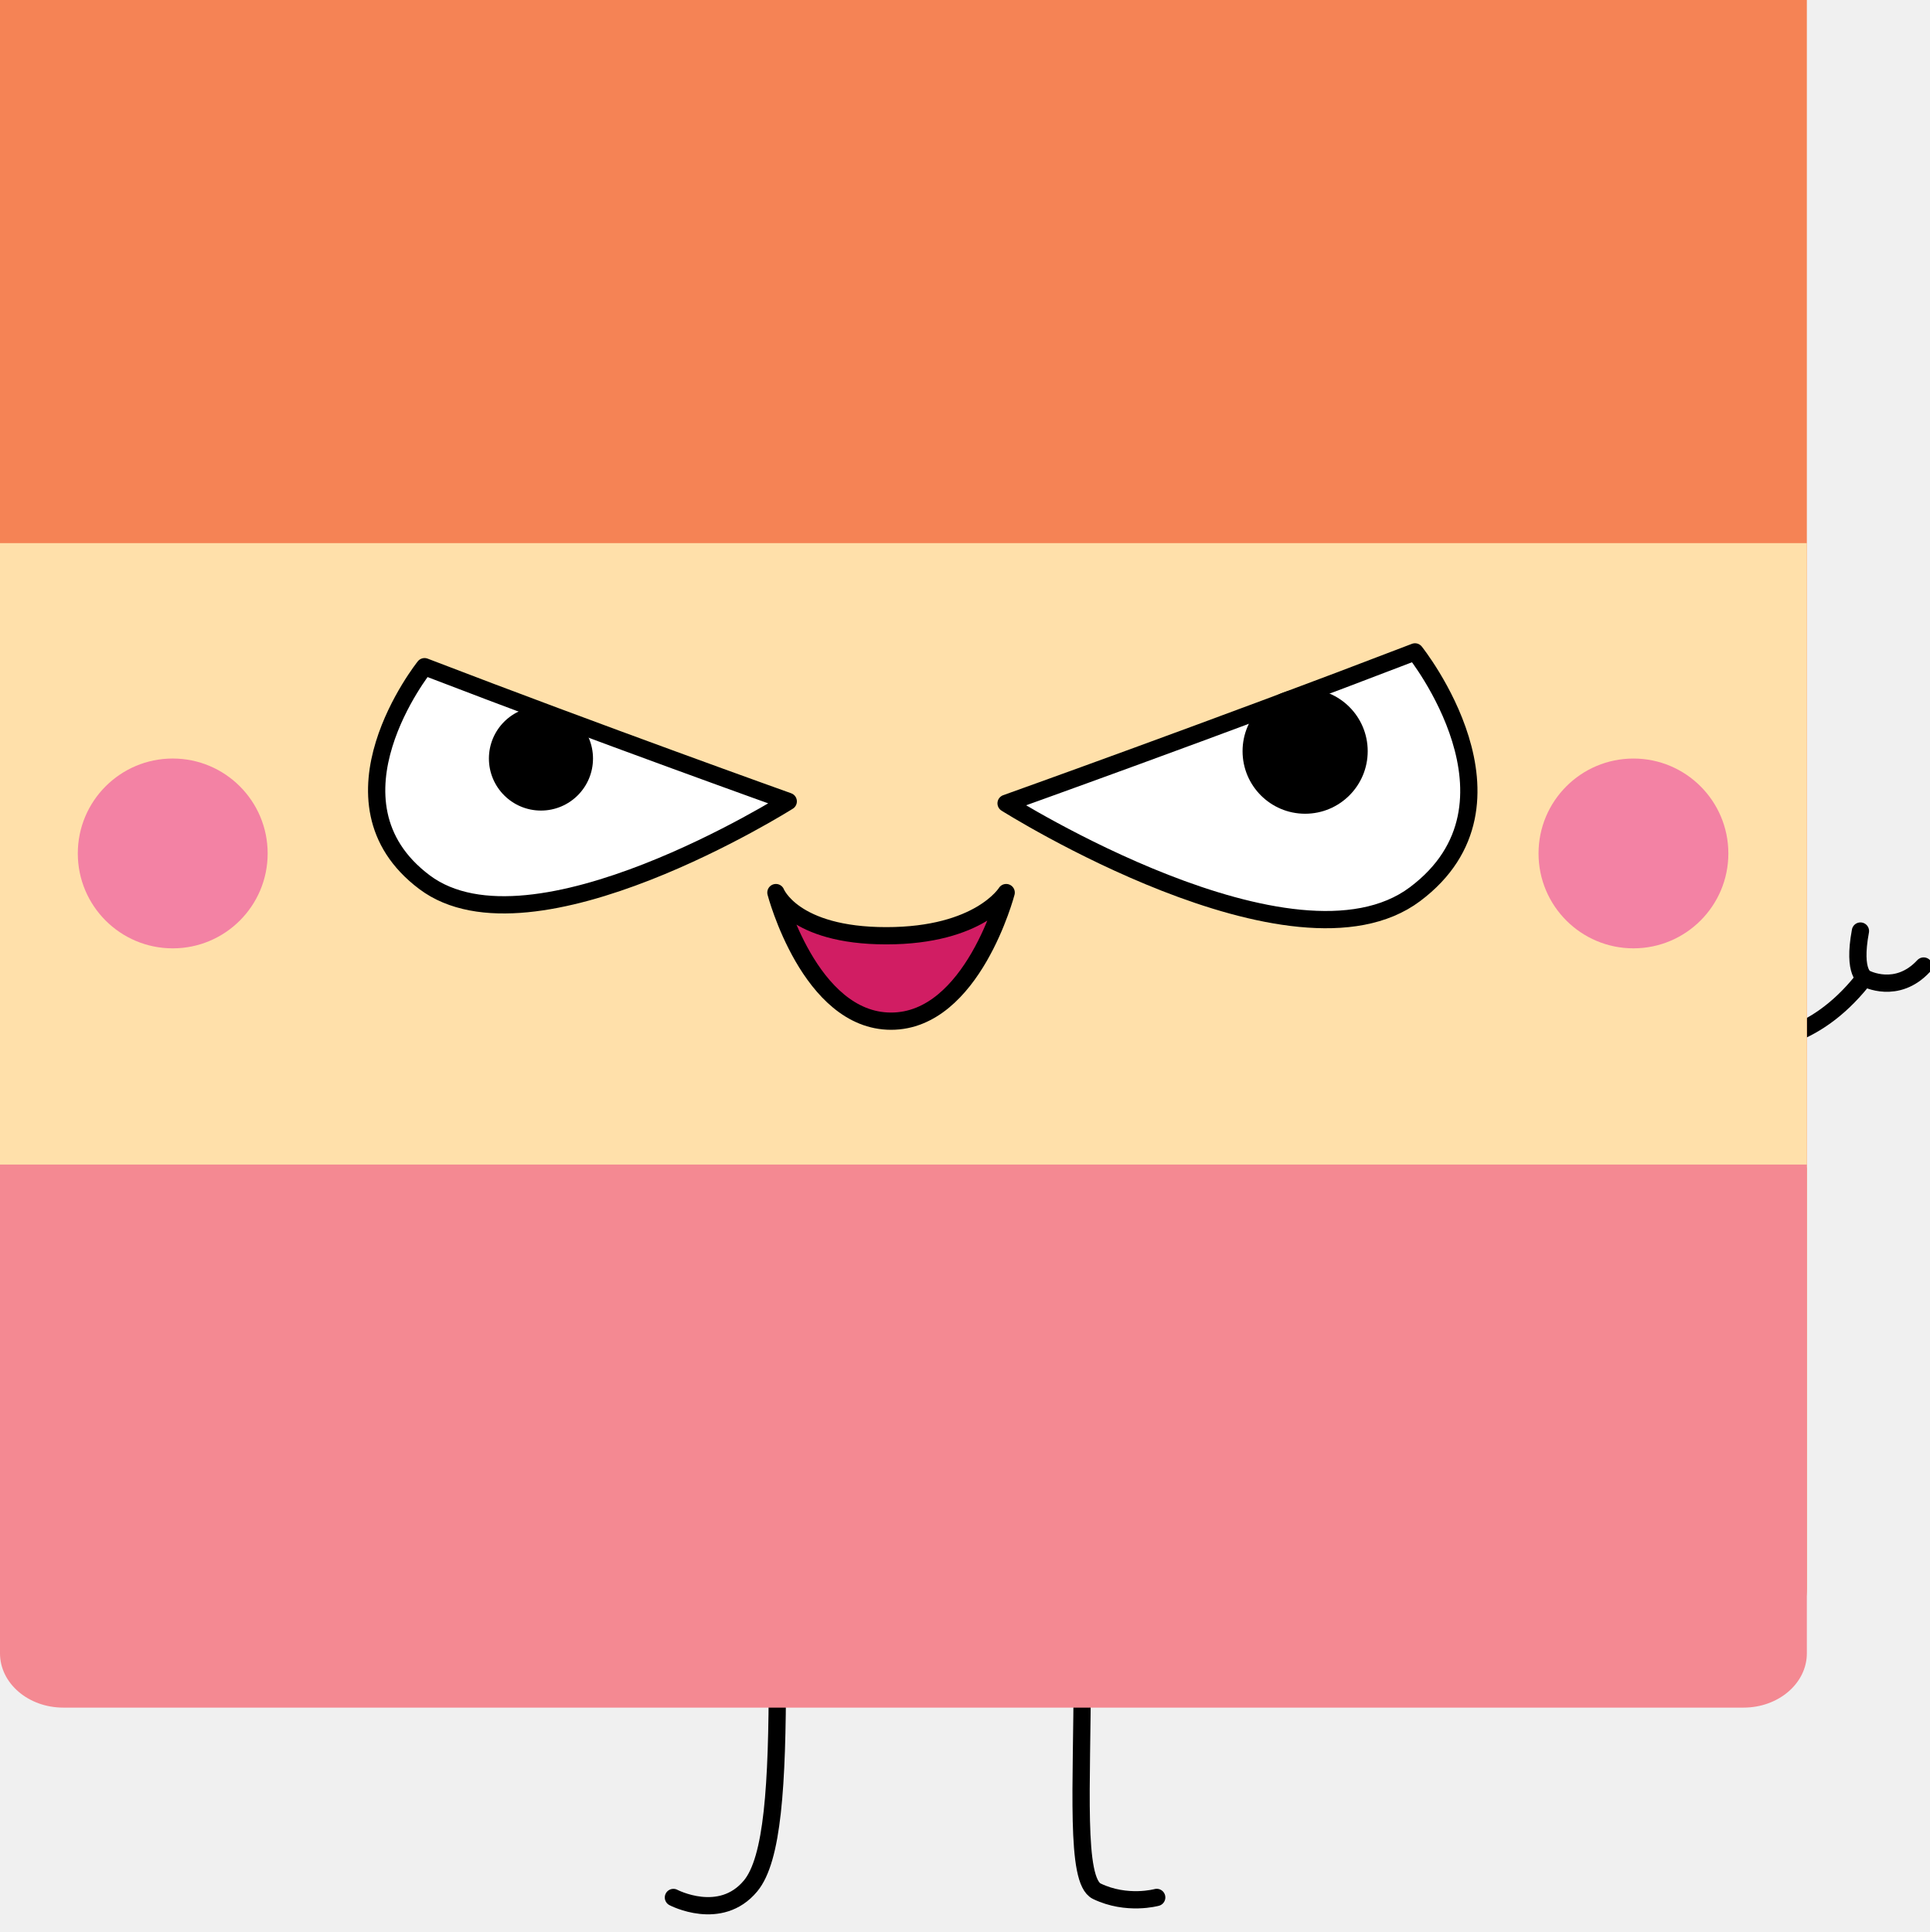
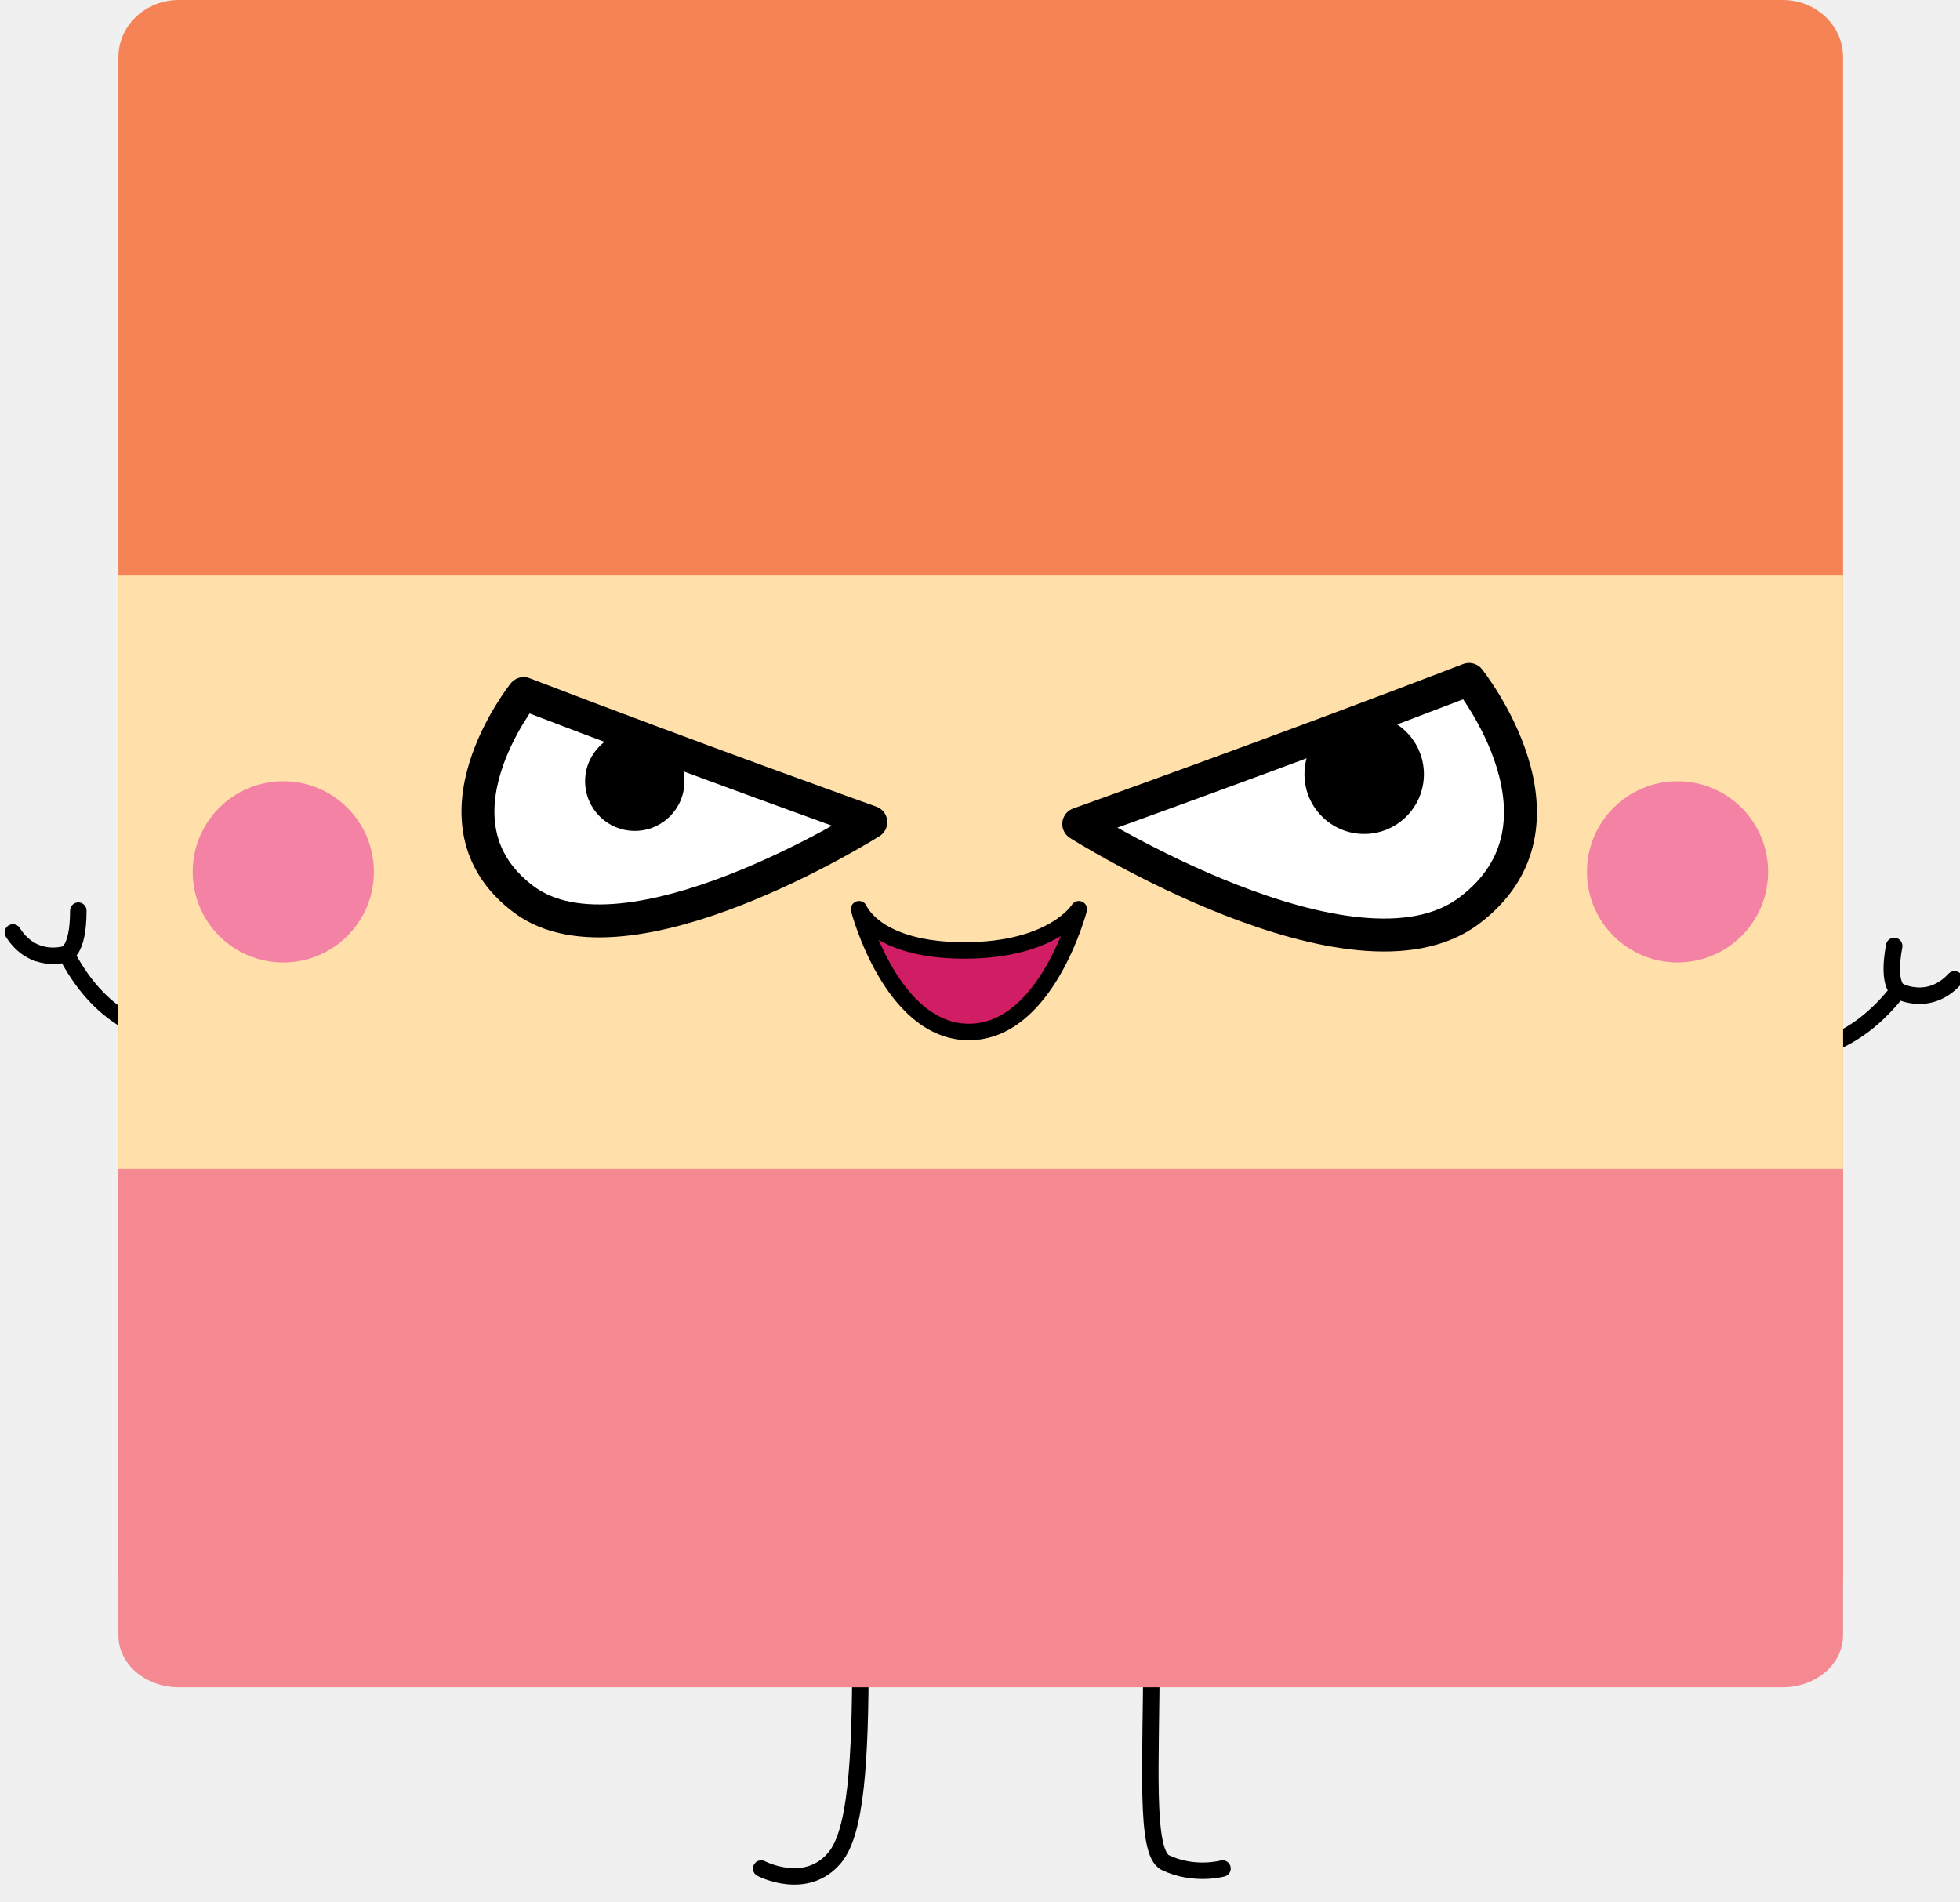
- <svg xmlns="http://www.w3.org/2000/svg" version="1.1" id="Layer_1" x="0px" y="0px" viewBox="0 0 111.809 111.98" enable-background="new 0 0 111.809 111.98" xml:space="preserve">
-   <path fill="none" stroke="#000000" stroke-linecap="round" stroke-linejoin="round" stroke-miterlimit="10" d="M45.05,97.051  c0,6.471-0.274,10.718-1.554,12.26c-1.747,2.103-4.471,0.668-4.471,0.668" />
-   <path fill="none" stroke="#000000" stroke-linecap="round" stroke-linejoin="round" stroke-miterlimit="10" d="M62.716,97.051  c0,6.471-0.417,11.957,0.846,12.566c1.744,0.84,3.471,0.359,3.471,0.359" />
+ <svg xmlns="http://www.w3.org/2000/svg" version="1.1" id="Layer_1" x="0px" y="0px" viewBox="-346.191 247.553 119 115.447" enable-background="new -346.191 247.553 119 115.447" xml:space="preserve">
+   <path fill="none" stroke="#000000" stroke-linecap="round" stroke-linejoin="round" stroke-miterlimit="10" d="M-293.95,348.071  c0,6.471-0.274,10.718-1.554,12.26c-1.747,2.103-4.471,0.668-4.471,0.668" />
+   <path fill="none" stroke="#000000" stroke-linecap="round" stroke-linejoin="round" stroke-miterlimit="10" d="M-276.284,348.071  c0,6.471-0.417,11.957,0.846,12.566c1.744,0.84,3.471,0.359,3.471,0.359" />
  <g>
-     <path fill="none" stroke="#000000" stroke-linecap="round" stroke-linejoin="round" stroke-miterlimit="10" d="M107.889,56.883   c-2.764,3.42-5.884,3.784-7.735,3.439c-1.953-0.363-4.04-1.384-5.985-5.989" />
-     <path fill="none" stroke="#000000" stroke-linecap="round" stroke-linejoin="round" stroke-miterlimit="10" d="M107.814,53.964   c-0.466,2.504,0.317,2.752,0.317,2.752s1.791,0.953,3.346-0.725" />
+     <path fill="none" stroke="#000000" stroke-linecap="round" stroke-linejoin="round" stroke-miterlimit="10" d="M-231.111,307.903   c-2.764,3.42-5.884,3.784-7.735,3.439c-1.953-0.363-4.04-1.384-5.985-5.989" />
+     <path fill="none" stroke="#000000" stroke-linecap="round" stroke-linejoin="round" stroke-miterlimit="10" d="M-231.186,304.984   c-0.466,2.504,0.317,2.752,0.317,2.752s1.791,0.953,3.346-0.725" />
  </g>
  <g>
-     <path fill="none" stroke="#000000" stroke-linecap="round" stroke-linejoin="round" stroke-miterlimit="10" d="M-3.044,54.677   c2.095,3.868,5.095,4.794,6.977,4.794c1.987,0,4.223-0.622,6.979-4.794" />
-     <path fill="none" stroke="#000000" stroke-linecap="round" stroke-linejoin="round" stroke-miterlimit="10" d="M-2.436,51.821   c0,2.547-0.815,2.648-0.815,2.648s-1.936,0.611-3.158-1.324" />
+     <path fill="none" stroke="#000000" stroke-linecap="round" stroke-linejoin="round" stroke-miterlimit="10" d="M-342.044,305.697   c2.095,3.868,5.095,4.794,6.977,4.794c1.987,0,4.223-0.622,6.979-4.794" />
+     <path fill="none" stroke="#000000" stroke-linecap="round" stroke-linejoin="round" stroke-miterlimit="10" d="M-341.436,302.841   c0,2.547-0.815,2.648-0.815,2.648s-1.936,0.611-3.158-1.324" />
  </g>
-   <path fill="#F58355" d="M104.709,92.079c0,1.915-1.641,3.467-3.667,3.467H3.666C1.642,95.545,0,93.993,0,92.079V0  c0-1.914,1.642-3.467,3.666-3.467h97.376c2.026,0,3.667,1.553,3.667,3.467V92.079z" />
-   <rect x="0" y="31.48" fill="#FFE0AA" width="104.709" height="36.187" />
-   <path fill="#F48992" d="M0,67.498v28.33c0,1.739,1.642,3.146,3.666,3.146h97.375c2.026,0,3.668-1.408,3.668-3.146v-28.33H0z" />
-   <path fill="#FFFFFF" stroke="#000000" stroke-linecap="round" stroke-linejoin="round" stroke-miterlimit="10" d="M24.603,38.642  c10.149,3.903,21.077,7.807,21.077,7.807s-14.832,9.367-21.077,4.685C18.359,46.448,24.603,38.642,24.603,38.642z" />
-   <path fill="#FFFFFF" stroke="#000000" stroke-linecap="round" stroke-linejoin="round" stroke-miterlimit="10" d="M82.001,37.784  c-11.41,4.388-23.697,8.777-23.697,8.777s16.675,10.533,23.697,5.266C89.022,46.561,82.001,37.784,82.001,37.784z" />
-   <circle cx="31.349" cy="43.965" r="3.016" />
-   <circle cx="75.634" cy="43.539" r="3.626" />
-   <circle fill="#F382A4" cx="10.01" cy="49.466" r="5.501" />
-   <circle fill="#F382A4" cx="94.66" cy="49.466" r="5.5" />
-   <path fill="#D11D63" stroke="#000000" stroke-linecap="round" stroke-linejoin="round" stroke-miterlimit="10" d="M44.965,51.735  c0,0,0.978,2.502,6.395,2.502c5.417,0,6.949-2.502,6.949-2.502s-1.946,7.453-6.671,7.453C46.91,59.188,44.965,51.735,44.965,51.735z  " />
-   <rect id="_x3C_Slice_x3E__1_" x="-7.191" y="-6.02" fill="none" width="119" height="118" />
+   <path fill="#F58355" d="M-234.291,343.099c0,1.915-1.641,3.467-3.667,3.467h-97.376c-2.024-0.001-3.666-1.553-3.666-3.467V251.02  c0-1.914,1.642-3.467,3.666-3.467h97.376c2.026,0,3.667,1.553,3.667,3.467V343.099z" />
+   <rect x="-339" y="282.5" fill="#FFE0AA" width="104.709" height="36.187" />
+   <path fill="#F48992" d="M-339,318.518v28.33c0,1.739,1.642,3.146,3.666,3.146h97.375c2.026,0,3.668-1.408,3.668-3.146v-28.33H-339z" />
+   <path fill="#FFFFFF" stroke="#000000" stroke-width="2" stroke-linecap="round" stroke-linejoin="round" stroke-miterlimit="10" d="  M-314.397,289.662c10.149,3.903,21.077,7.807,21.077,7.807s-14.832,9.367-21.077,4.685  C-320.641,297.468-314.397,289.662-314.397,289.662z" />
+   <path fill="#FFFFFF" stroke="#000000" stroke-width="2" stroke-linecap="round" stroke-linejoin="round" stroke-miterlimit="10" d="  M-256.999,288.804c-11.41,4.388-23.697,8.777-23.697,8.777s16.675,10.533,23.697,5.266  C-249.978,297.581-256.999,288.804-256.999,288.804z" />
+   <circle cx="-307.651" cy="294.985" r="3.016" />
+   <circle cx="-263.366" cy="294.559" r="3.626" />
+   <circle fill="#F382A4" cx="-328.99" cy="300.486" r="5.501" />
+   <circle fill="#F382A4" cx="-244.34" cy="300.486" r="5.5" />
+   <path fill="#D11D63" stroke="#000000" stroke-linecap="round" stroke-linejoin="round" stroke-miterlimit="10" d="M-294.035,302.755  c0,0,0.978,2.502,6.395,2.502s6.949-2.502,6.949-2.502s-1.946,7.453-6.671,7.453C-292.09,310.208-294.035,302.755-294.035,302.755z" />
+   <rect id="_x3C_Slice_x3E__1_" x="-346.191" y="245" fill="none" width="119" height="118" />
</svg>
